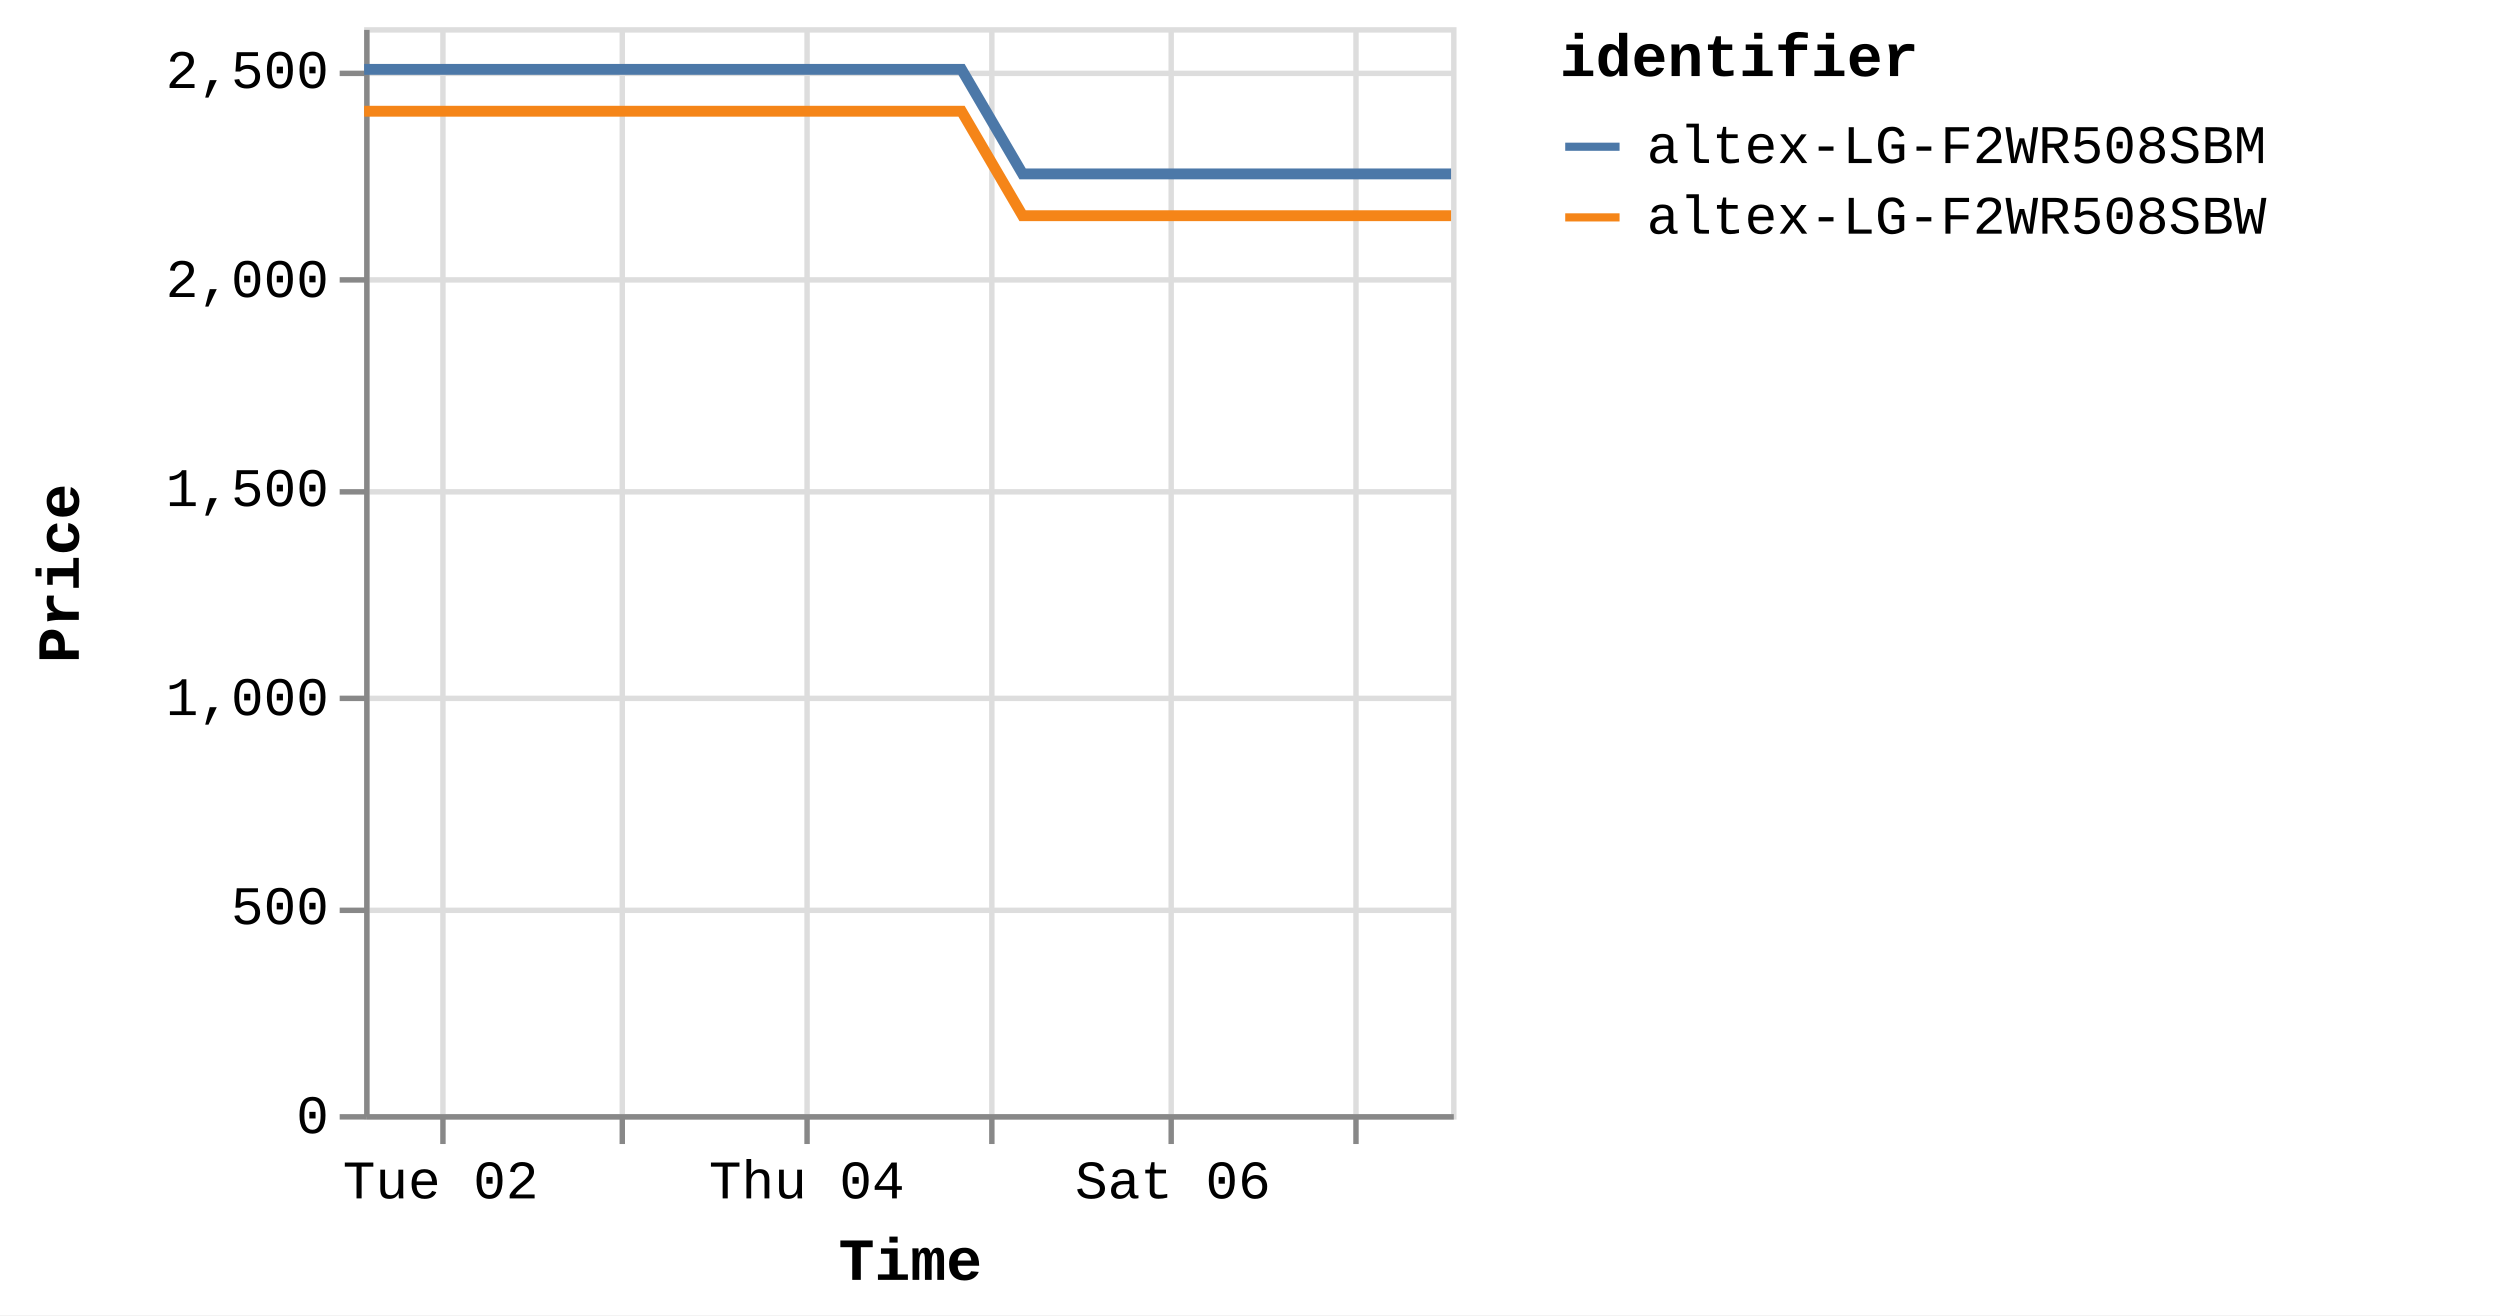
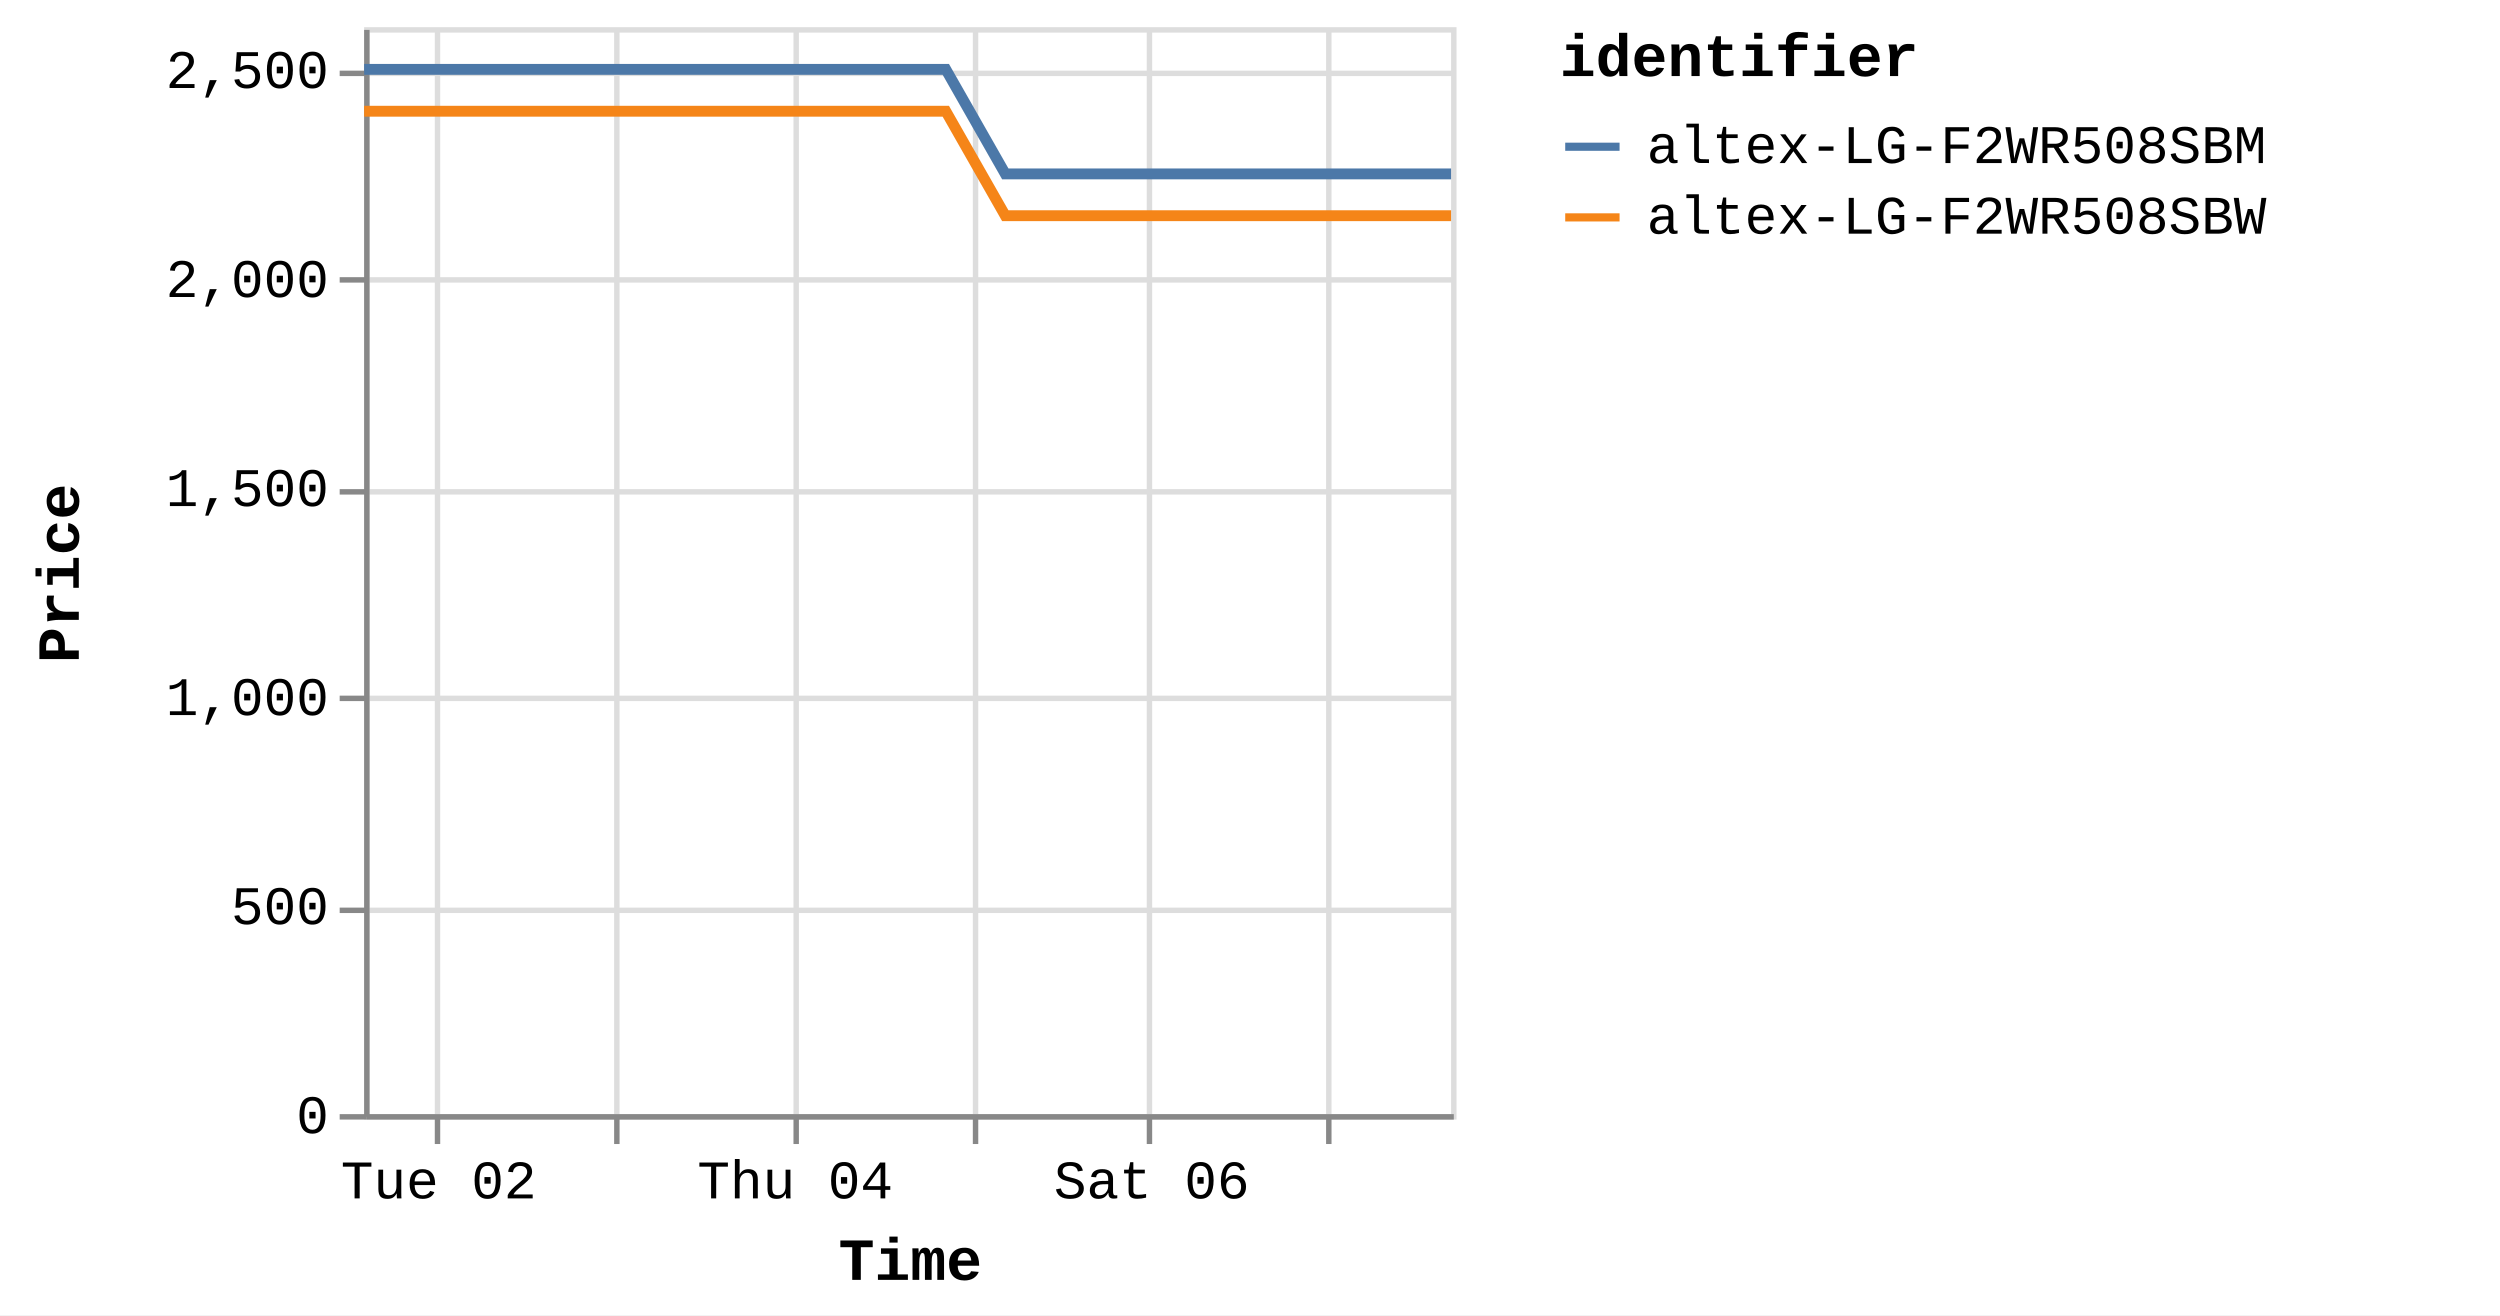
<svg xmlns="http://www.w3.org/2000/svg" version="1.1" class="marks" width="460" height="242" viewBox="0 0 460 242">
  <rect width="460" height="242" fill="white" />
  <g fill="none" stroke-miterlimit="10" transform="translate(67,5)">
    <g class="mark-group role-frame root" role="graphics-object" aria-roledescription="group mark container">
      <g transform="translate(0,0)">
        <path class="background" aria-hidden="true" d="M0.5,0.5h200v200h-200Z" stroke="#ddd" />
        <g>
          <g class="mark-group role-axis" aria-hidden="true">
            <g transform="translate(0.5,200.5)">
              <path class="background" aria-hidden="true" d="M0,0h0v0h0Z" pointer-events="none" />
              <g>
                <g class="mark-rule role-axis-grid" pointer-events="none">
-                   <line transform="translate(14,-200)" x2="0" y2="200" stroke="#ddd" stroke-width="1" opacity="1" />
-                   <line transform="translate(47,-200)" x2="0" y2="200" stroke="#ddd" stroke-width="1" opacity="1" />
-                   <line transform="translate(81,-200)" x2="0" y2="200" stroke="#ddd" stroke-width="1" opacity="1" />
-                   <line transform="translate(115,-200)" x2="0" y2="200" stroke="#ddd" stroke-width="1" opacity="1" />
-                   <line transform="translate(148,-200)" x2="0" y2="200" stroke="#ddd" stroke-width="1" opacity="1" />
-                   <line transform="translate(182,-200)" x2="0" y2="200" stroke="#ddd" stroke-width="1" opacity="1" />
+                   <line transform="translate(13,-200)" x2="0" y2="200" stroke="#ddd" stroke-width="1" opacity="1" />
+                   <line transform="translate(46,-200)" x2="0" y2="200" stroke="#ddd" stroke-width="1" opacity="1" />
+                   <line transform="translate(79,-200)" x2="0" y2="200" stroke="#ddd" stroke-width="1" opacity="1" />
+                   <line transform="translate(112,-200)" x2="0" y2="200" stroke="#ddd" stroke-width="1" opacity="1" />
+                   <line transform="translate(144,-200)" x2="0" y2="200" stroke="#ddd" stroke-width="1" opacity="1" />
+                   <line transform="translate(177,-200)" x2="0" y2="200" stroke="#ddd" stroke-width="1" opacity="1" />
                </g>
              </g>
              <path class="foreground" aria-hidden="true" d="" pointer-events="none" display="none" />
            </g>
          </g>
          <g class="mark-group role-axis" aria-hidden="true">
            <g transform="translate(0.5,0.5)">
              <path class="background" aria-hidden="true" d="M0,0h0v0h0Z" pointer-events="none" />
              <g>
                <g class="mark-rule role-axis-grid" pointer-events="none">
                  <line transform="translate(0,200)" x2="200" y2="0" stroke="#ddd" stroke-width="1" opacity="1" />
                  <line transform="translate(0,162)" x2="200" y2="0" stroke="#ddd" stroke-width="1" opacity="1" />
                  <line transform="translate(0,123)" x2="200" y2="0" stroke="#ddd" stroke-width="1" opacity="1" />
                  <line transform="translate(0,85)" x2="200" y2="0" stroke="#ddd" stroke-width="1" opacity="1" />
                  <line transform="translate(0,46)" x2="200" y2="0" stroke="#ddd" stroke-width="1" opacity="1" />
                  <line transform="translate(0,8)" x2="200" y2="0" stroke="#ddd" stroke-width="1" opacity="1" />
                </g>
              </g>
              <path class="foreground" aria-hidden="true" d="" pointer-events="none" display="none" />
            </g>
          </g>
-           <g class="mark-group role-axis" role="graphics-symbol" aria-roledescription="axis" aria-label="X-axis titled 'Time' for a time scale with values from Monday, 01 January 2024, 2:19:43 PM to Sunday, 07 January 2024, 12:49:53 PM">
+           <g class="mark-group role-axis" role="graphics-symbol" aria-roledescription="axis" aria-label="X-axis titled 'Time' for a time scale with values from Monday, 01 January 2024, 2:19:43 PM to Sunday, 07 January 2024, 4:40:36 PM">
            <g transform="translate(0.5,200.5)">
              <path class="background" aria-hidden="true" d="M0,0h0v0h0Z" pointer-events="none" />
              <g>
                <g class="mark-rule role-axis-tick" pointer-events="none">
-                   <line transform="translate(14,0)" x2="0" y2="5" stroke="#888" stroke-width="1" opacity="1" />
-                   <line transform="translate(47,0)" x2="0" y2="5" stroke="#888" stroke-width="1" opacity="1" />
-                   <line transform="translate(81,0)" x2="0" y2="5" stroke="#888" stroke-width="1" opacity="1" />
-                   <line transform="translate(115,0)" x2="0" y2="5" stroke="#888" stroke-width="1" opacity="1" />
-                   <line transform="translate(148,0)" x2="0" y2="5" stroke="#888" stroke-width="1" opacity="1" />
-                   <line transform="translate(182,0)" x2="0" y2="5" stroke="#888" stroke-width="1" opacity="1" />
+                   <line transform="translate(13,0)" x2="0" y2="5" stroke="#888" stroke-width="1" opacity="1" />
+                   <line transform="translate(46,0)" x2="0" y2="5" stroke="#888" stroke-width="1" opacity="1" />
+                   <line transform="translate(79,0)" x2="0" y2="5" stroke="#888" stroke-width="1" opacity="1" />
+                   <line transform="translate(112,0)" x2="0" y2="5" stroke="#888" stroke-width="1" opacity="1" />
+                   <line transform="translate(144,0)" x2="0" y2="5" stroke="#888" stroke-width="1" opacity="1" />
+                   <line transform="translate(177,0)" x2="0" y2="5" stroke="#888" stroke-width="1" opacity="1" />
                </g>
                <g class="mark-text role-axis-label" pointer-events="none">
-                   <text text-anchor="middle" transform="translate(13.57355,15)" font-family="Liberation Mono" font-size="10px" fill="#000" opacity="1">Tue 02</text>
-                   <text text-anchor="middle" transform="translate(47.25707,15)" font-family="Liberation Mono" font-size="10px" fill="#000" opacity="0">Wed 03</text>
-                   <text text-anchor="middle" transform="translate(80.94058,15)" font-family="Liberation Mono" font-size="10px" fill="#000" opacity="1">Thu 04</text>
-                   <text text-anchor="middle" transform="translate(114.6241,15)" font-family="Liberation Mono" font-size="10px" fill="#000" opacity="0">Fri 05</text>
-                   <text text-anchor="middle" transform="translate(148.3076,15)" font-family="Liberation Mono" font-size="10px" fill="#000" opacity="1">Sat 06</text>
-                   <text text-anchor="middle" transform="translate(181.9911,15)" font-family="Liberation Mono" font-size="10px" fill="#000" opacity="0">Jan 07</text>
+                   <text text-anchor="middle" transform="translate(13.21691,15)" font-family="Liberation Mono" font-size="10px" fill="#000" opacity="1">Tue 02</text>
+                   <text text-anchor="middle" transform="translate(46.01542,15)" font-family="Liberation Mono" font-size="10px" fill="#000" opacity="0">Wed 03</text>
+                   <text text-anchor="middle" transform="translate(78.81392,15)" font-family="Liberation Mono" font-size="10px" fill="#000" opacity="1">Thu 04</text>
+                   <text text-anchor="middle" transform="translate(111.6124,15)" font-family="Liberation Mono" font-size="10px" fill="#000" opacity="0">Fri 05</text>
+                   <text text-anchor="middle" transform="translate(144.4109,15)" font-family="Liberation Mono" font-size="10px" fill="#000" opacity="1">Sat 06</text>
+                   <text text-anchor="middle" transform="translate(177.2094,15)" font-family="Liberation Mono" font-size="10px" fill="#000" opacity="0">Jan 07</text>
                </g>
                <g class="mark-rule role-axis-domain" pointer-events="none">
                  <line transform="translate(0,0)" x2="200" y2="0" stroke="#888" stroke-width="1" opacity="1" />
                </g>
                <g class="mark-text role-axis-title" pointer-events="none">
                  <text text-anchor="middle" transform="translate(100,30)" font-family="Liberation Mono" font-size="11px" font-weight="bold" fill="#000" opacity="1">Time</text>
                </g>
              </g>
              <path class="foreground" aria-hidden="true" d="" pointer-events="none" display="none" />
            </g>
          </g>
          <g class="mark-group role-axis" role="graphics-symbol" aria-roledescription="axis" aria-label="Y-axis titled 'Price' for a linear scale with values from 0 to 2,600">
            <g transform="translate(0.5,0.5)">
              <path class="background" aria-hidden="true" d="M0,0h0v0h0Z" pointer-events="none" />
              <g>
                <g class="mark-rule role-axis-tick" pointer-events="none">
                  <line transform="translate(0,200)" x2="-5" y2="0" stroke="#888" stroke-width="1" opacity="1" />
                  <line transform="translate(0,162)" x2="-5" y2="0" stroke="#888" stroke-width="1" opacity="1" />
                  <line transform="translate(0,123)" x2="-5" y2="0" stroke="#888" stroke-width="1" opacity="1" />
                  <line transform="translate(0,85)" x2="-5" y2="0" stroke="#888" stroke-width="1" opacity="1" />
                  <line transform="translate(0,46)" x2="-5" y2="0" stroke="#888" stroke-width="1" opacity="1" />
                  <line transform="translate(0,8)" x2="-5" y2="0" stroke="#888" stroke-width="1" opacity="1" />
                </g>
                <g class="mark-text role-axis-label" pointer-events="none">
                  <text text-anchor="end" transform="translate(-7,203)" font-family="Liberation Mono" font-size="10px" fill="#000" opacity="1">0</text>
                  <text text-anchor="end" transform="translate(-7,164.5385)" font-family="Liberation Mono" font-size="10px" fill="#000" opacity="1">500</text>
                  <text text-anchor="end" transform="translate(-7,126.0769)" font-family="Liberation Mono" font-size="10px" fill="#000" opacity="1">1,000</text>
                  <text text-anchor="end" transform="translate(-7,87.61538)" font-family="Liberation Mono" font-size="10px" fill="#000" opacity="1">1,500</text>
                  <text text-anchor="end" transform="translate(-7,49.15385)" font-family="Liberation Mono" font-size="10px" fill="#000" opacity="1">2,000</text>
                  <text text-anchor="end" transform="translate(-7,10.69231)" font-family="Liberation Mono" font-size="10px" fill="#000" opacity="1">2,500</text>
                </g>
                <g class="mark-rule role-axis-domain" pointer-events="none">
                  <line transform="translate(0,200)" x2="0" y2="-200" stroke="#888" stroke-width="1" opacity="1" />
                </g>
                <g class="mark-text role-axis-title" pointer-events="none">
                  <text text-anchor="middle" transform="translate(-51,100) rotate(-90) translate(0,-2)" font-family="Liberation Mono" font-size="11px" font-weight="bold" fill="#000" opacity="1">Price</text>
                </g>
              </g>
              <path class="foreground" aria-hidden="true" d="" pointer-events="none" display="none" />
            </g>
          </g>
          <g class="mark-group role-scope pathgroup" role="graphics-object" aria-roledescription="group mark container">
            <g transform="translate(0,0)">
              <path class="background" aria-hidden="true" d="M0,0h200v200h-200Z" />
              <g>
                <g class="mark-line role-mark marks" role="graphics-object" aria-roledescription="line mark container">
-                   <path aria-label="Time: Jan 01, 2024; Price: 2399; identifier: altex-LG-F2WR508SBW" role="graphics-symbol" aria-roledescription="line mark" d="M0,15.462L3.526,15.462L8.861,15.462L20.088,15.462L25.709,15.462L31.609,15.462L36.973,15.462L42.539,15.462L53.774,15.462L59.39,15.462L65.299,15.462L70.665,15.462L76.216,15.462L87.459,15.462L93.08,15.462L98.972,15.462L104.386,15.462L109.914,15.462L121.157,34.692L126.766,34.692L132.66,34.692L138.054,34.692L143.589,34.692L154.831,34.692L160.437,34.692L166.32,34.692L171.71,34.692L177.272,34.692L188.537,34.692L194.118,34.692L199.999,34.692" stroke="#f58518" stroke-width="2" />
+                   <path aria-label="Time: Jan 01, 2024; Price: 2399; identifier: altex-LG-F2WR508SBW" role="graphics-symbol" aria-roledescription="line mark" d="M0,15.462L3.433,15.462L8.628,15.462L19.56,15.462L25.033,15.462L30.779,15.462L36.001,15.462L41.422,15.462L52.361,15.462L57.83,15.462L63.583,15.462L68.809,15.462L74.213,15.462L85.161,15.462L90.634,15.462L96.372,15.462L101.643,15.462L107.026,15.462L117.973,34.692L123.435,34.692L129.175,34.692L134.427,34.692L139.816,34.692L150.763,34.692L156.221,34.692L161.95,34.692L167.198,34.692L172.614,34.692L183.583,34.692L189.018,34.692L194.744,34.692L199.999,34.692" stroke="#f58518" stroke-width="2" />
                </g>
              </g>
              <path class="foreground" aria-hidden="true" d="" display="none" />
            </g>
            <g transform="translate(0,0)">
              <path class="background" aria-hidden="true" d="M0,0h200v200h-200Z" />
              <g>
                <g class="mark-line role-mark marks" role="graphics-object" aria-roledescription="line mark container">
-                   <path aria-label="Time: Jan 01, 2024; Price: 2499; identifier: altex-LG-F2WR508SBM" role="graphics-symbol" aria-roledescription="line mark" d="M0.002,7.769L3.527,7.769L8.862,7.769L20.09,7.769L25.709,7.769L31.61,7.769L36.974,7.769L42.54,7.769L53.775,7.769L59.393,7.769L65.301,7.769L70.666,7.769L76.218,7.769L87.46,7.769L93.081,7.769L98.974,7.769L104.387,7.769L109.92,7.769L121.16,27L126.767,27L132.662,27L138.055,27L143.589,27L154.832,27L160.438,27L166.32,27L171.71,27L177.273,27L188.538,27L194.119,27L200,27" stroke="#4c78a8" stroke-width="2" />
+                   <path aria-label="Time: Jan 01, 2024; Price: 2499; identifier: altex-LG-F2WR508SBM" role="graphics-symbol" aria-roledescription="line mark" d="M0.002,7.769L3.434,7.769L8.629,7.769L19.562,7.769L25.034,7.769L30.78,7.769L36.002,7.769L41.422,7.769L52.362,7.769L57.832,7.769L63.585,7.769L68.809,7.769L74.216,7.769L85.162,7.769L90.635,7.769L96.373,7.769L101.644,7.769L107.032,7.769L117.976,27L123.436,27L129.176,27L134.428,27L139.817,27L150.764,27L156.222,27L161.95,27L167.199,27L172.615,27L183.584,27L189.019,27L194.745,27L200,27" stroke="#4c78a8" stroke-width="2" />
                </g>
              </g>
              <path class="foreground" aria-hidden="true" d="" display="none" />
            </g>
          </g>
          <g class="mark-group role-legend" role="graphics-symbol" aria-roledescription="legend" aria-label="Symbol legend titled 'identifier' for stroke color with 2 values: altex-LG-F2WR508SBM, altex-LG-F2WR508SBW">
            <g transform="translate(220,0)">
              <path class="background" aria-hidden="true" d="M0,0h168v40h-168Z" pointer-events="none" />
              <g>
                <g class="mark-group role-legend-entry">
                  <g transform="translate(0,16)">
                    <path class="background" aria-hidden="true" d="M0,0h0v0h0Z" pointer-events="none" />
                    <g>
                      <g class="mark-group role-scope" role="graphics-object" aria-roledescription="group mark container">
                        <g transform="translate(0,0)">
                          <path class="background" aria-hidden="true" d="M0,0h168v11h-168Z" pointer-events="none" opacity="1" />
                          <g>
                            <g class="mark-symbol role-legend-symbol" pointer-events="none">
                              <path transform="translate(6,6)" d="M-5,0L5,0" stroke="#4c78a8" stroke-width="1.5" opacity="1" />
                            </g>
                            <g class="mark-text role-legend-label" pointer-events="none">
                              <text text-anchor="start" transform="translate(16,9)" font-family="Liberation Mono" font-size="10px" fill="#000" opacity="1">altex-LG-F2WR508SBM</text>
                            </g>
                          </g>
                          <path class="foreground" aria-hidden="true" d="" pointer-events="none" display="none" />
                        </g>
                        <g transform="translate(0,13)">
                          <path class="background" aria-hidden="true" d="M0,0h168v11h-168Z" pointer-events="none" opacity="1" />
                          <g>
                            <g class="mark-symbol role-legend-symbol" pointer-events="none">
                              <path transform="translate(6,6)" d="M-5,0L5,0" stroke="#f58518" stroke-width="1.5" opacity="1" />
                            </g>
                            <g class="mark-text role-legend-label" pointer-events="none">
                              <text text-anchor="start" transform="translate(16,9)" font-family="Liberation Mono" font-size="10px" fill="#000" opacity="1">altex-LG-F2WR508SBW</text>
                            </g>
                          </g>
                          <path class="foreground" aria-hidden="true" d="" pointer-events="none" display="none" />
                        </g>
                      </g>
                    </g>
                    <path class="foreground" aria-hidden="true" d="" pointer-events="none" display="none" />
                  </g>
                </g>
                <g class="mark-text role-legend-title" pointer-events="none">
                  <text text-anchor="start" transform="translate(0,9)" font-family="Liberation Mono" font-size="11px" font-weight="bold" fill="#000" opacity="1">identifier</text>
                </g>
              </g>
              <path class="foreground" aria-hidden="true" d="" pointer-events="none" display="none" />
            </g>
          </g>
        </g>
        <path class="foreground" aria-hidden="true" d="" display="none" />
      </g>
    </g>
  </g>
</svg>
